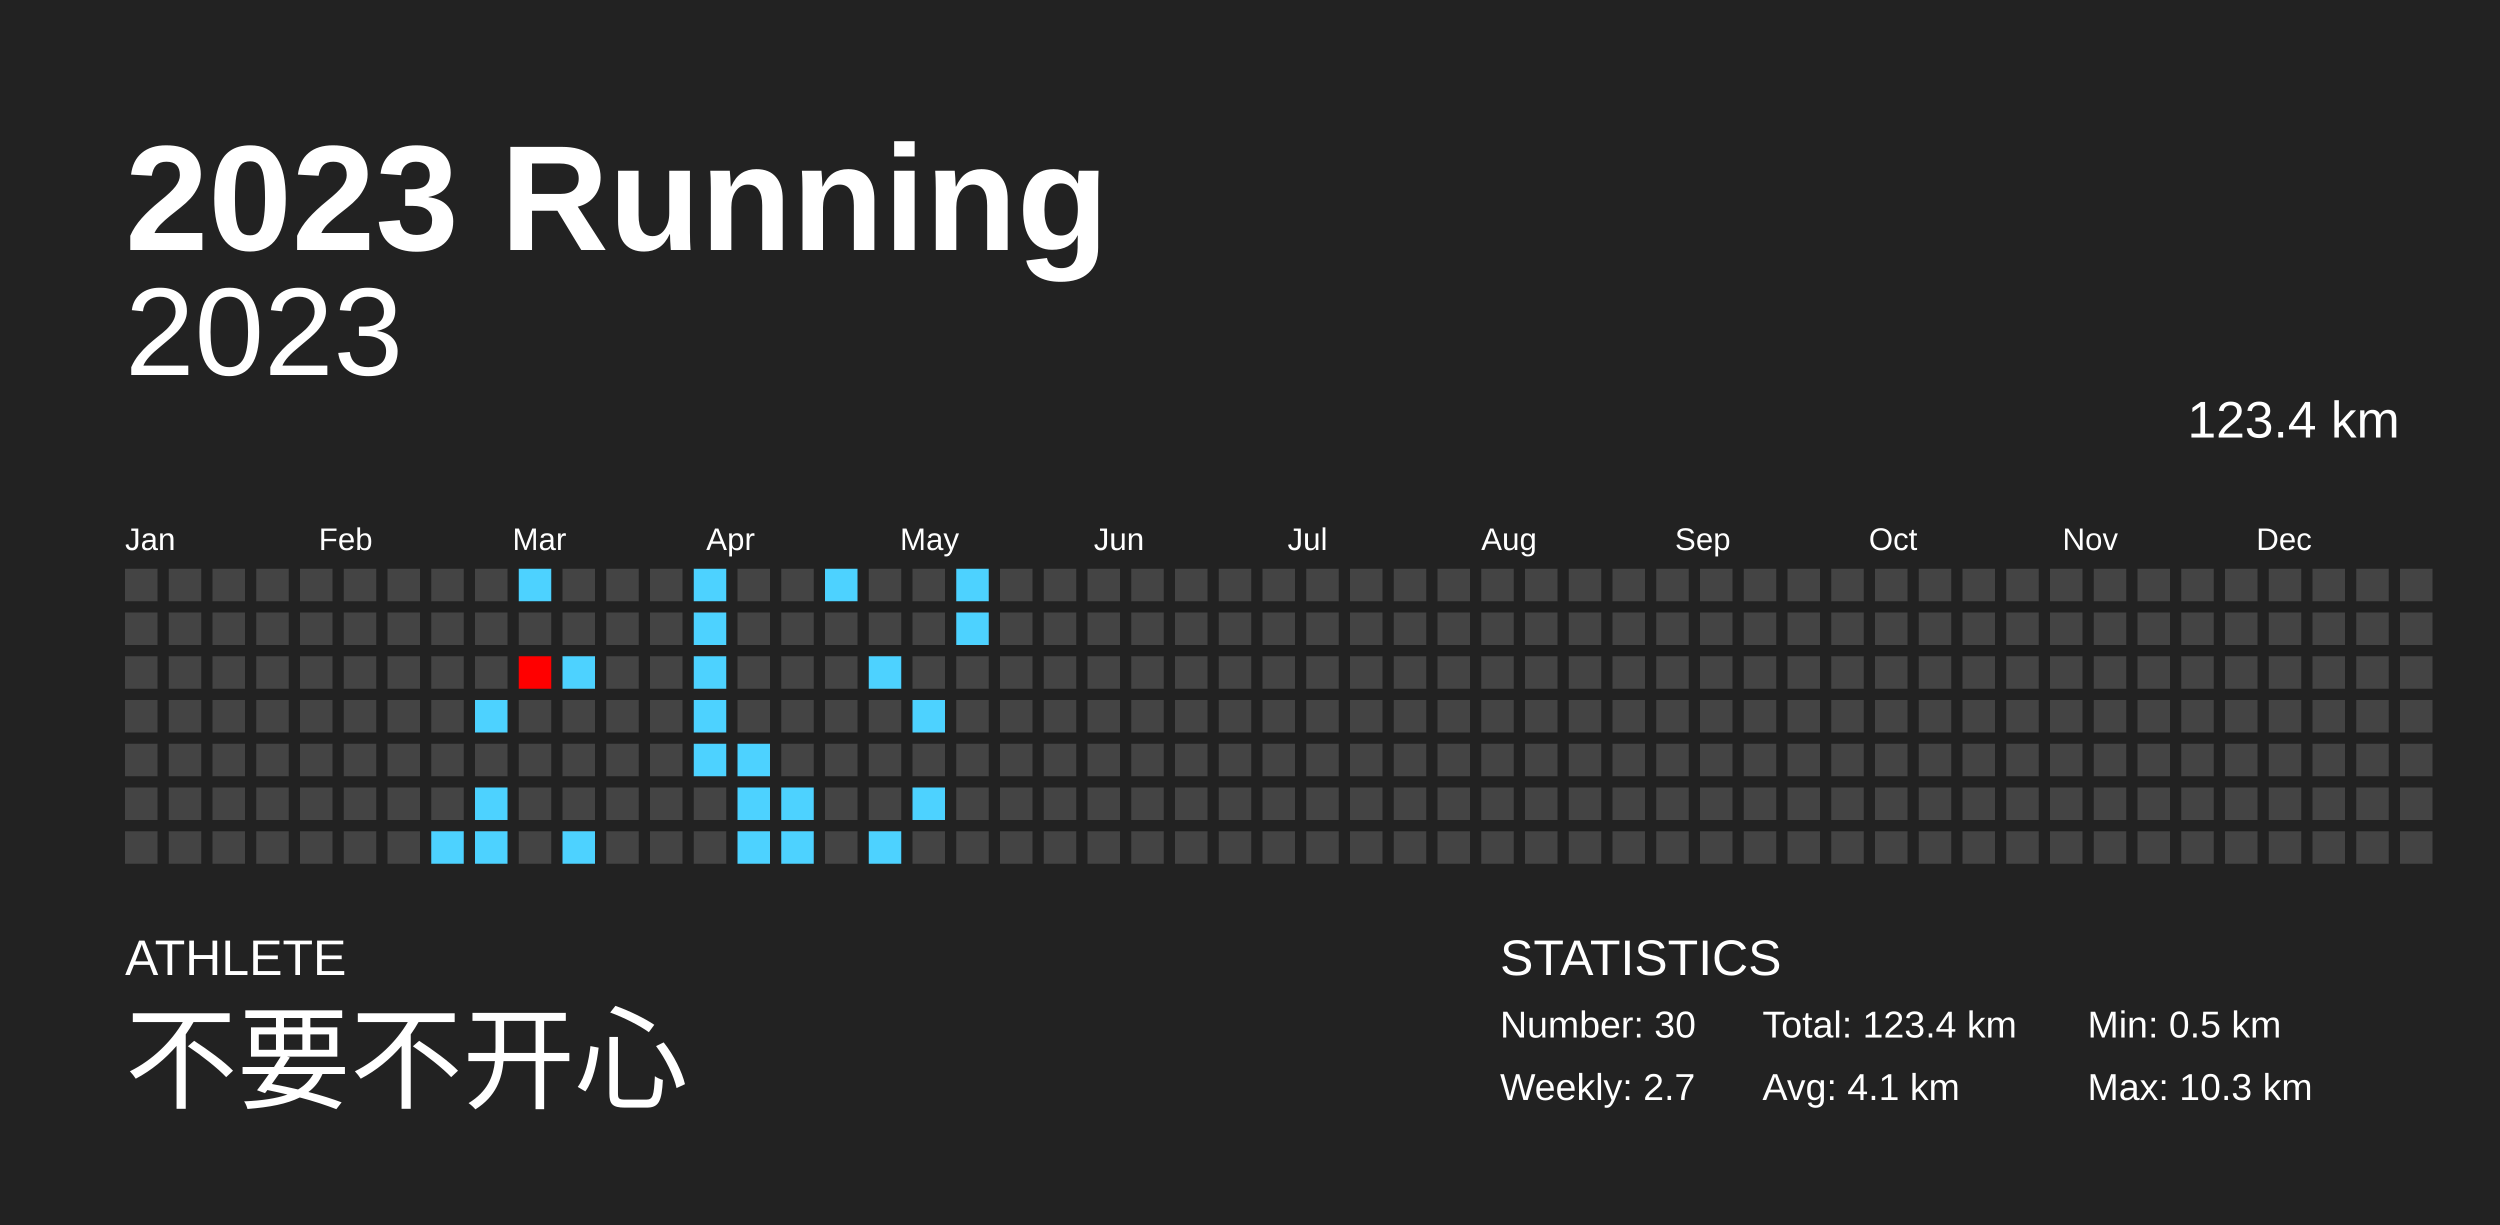
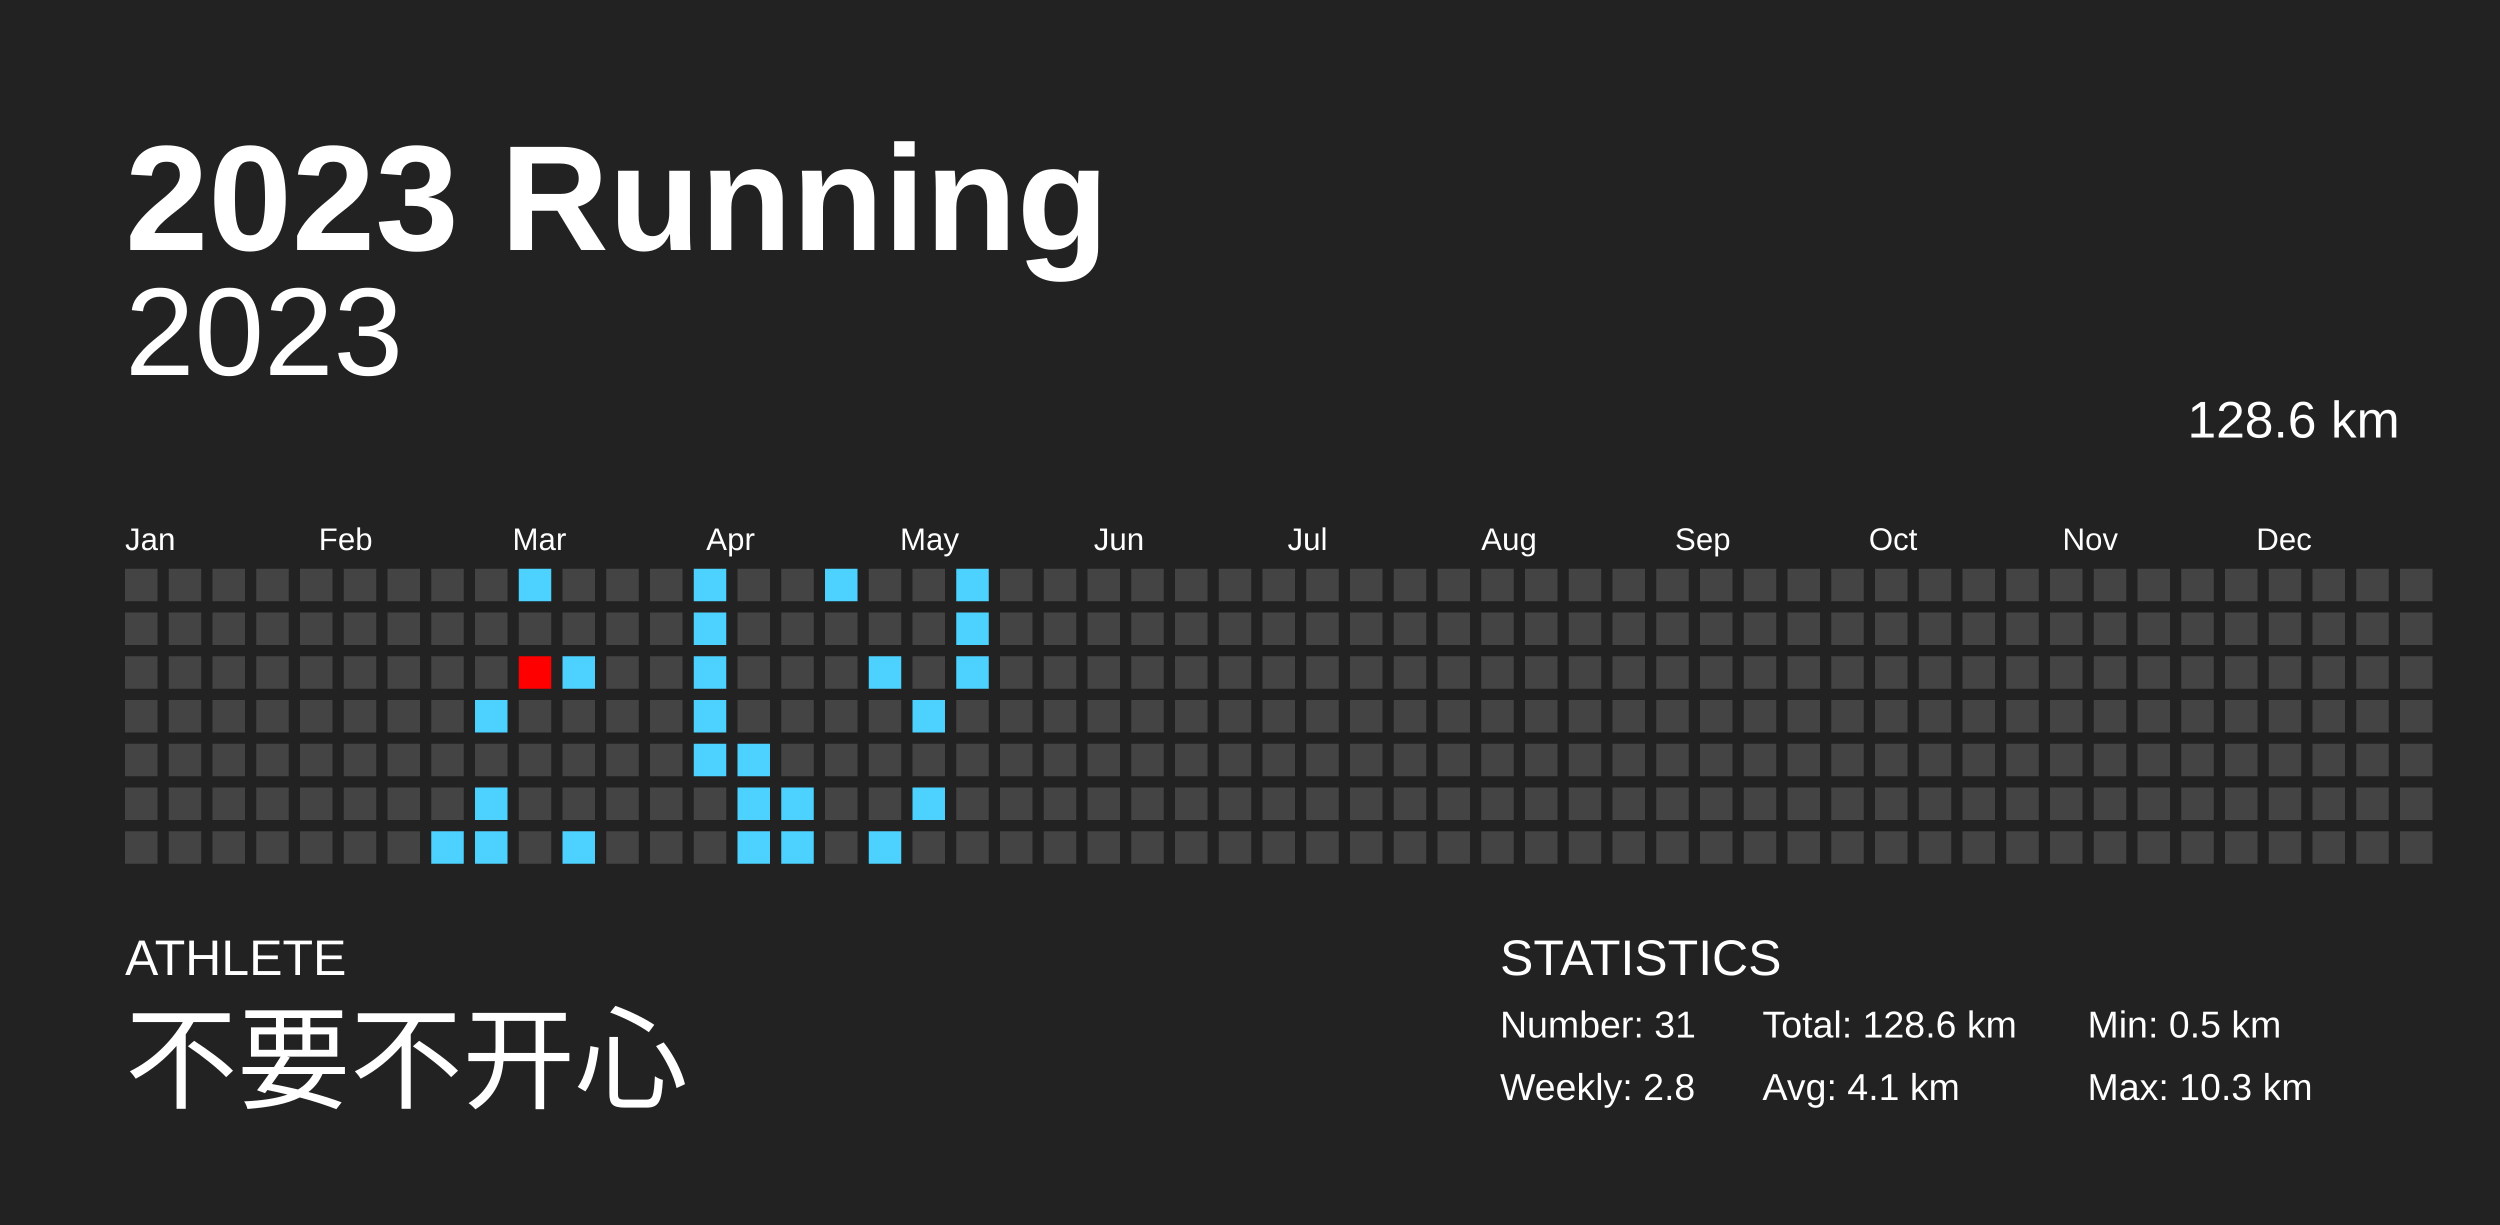
<svg xmlns="http://www.w3.org/2000/svg" baseProfile="full" height="98mm" version="1.1" viewBox="0,0,200,98" width="200mm">
  <defs />
  <rect fill="#222222" height="98" width="200" x="0" y="0" />
  <text fill="#FFFFFF" style="font-size:12px; font-family:Arial; font-weight:bold;" x="10" y="20">2023 Running</text>
  <text fill="#FFFFFF" style="font-size:4px; font-family:Arial" x="10" y="78">ATHLETE</text>
  <text fill="#FFFFFF" style="font-size:9px; font-family:Arial" x="10" y="88">不要不开心</text>
  <text fill="#FFFFFF" style="font-size:4px; font-family:Arial" x="120" y="78">STATISTICS</text>
-   <text fill="#FFFFFF" style="font-size:3px; font-family:Arial" x="120" y="83">Number: 30</text>
-   <text fill="#FFFFFF" style="font-size:3px; font-family:Arial" x="120" y="88">Weekly: 2.7</text>
-   <text fill="#FFFFFF" style="font-size:3px; font-family:Arial" x="141" y="83">Total: 123.4 km</text>
+   <text fill="#FFFFFF" style="font-size:3px; font-family:Arial" x="120" y="83">Number: 31</text>
+   <text fill="#FFFFFF" style="font-size:3px; font-family:Arial" x="120" y="88">Weekly: 2.8</text>
+   <text fill="#FFFFFF" style="font-size:3px; font-family:Arial" x="141" y="83">Total: 128.6 km</text>
  <text fill="#FFFFFF" style="font-size:3px; font-family:Arial" x="141" y="88">Avg: 4.1 km</text>
  <text fill="#FFFFFF" style="font-size:3px; font-family:Arial" x="167" y="83">Min: 0.5 km</text>
  <text fill="#FFFFFF" style="font-size:3px; font-family:Arial" x="167" y="88">Max: 10.3 km</text>
  <text alignment-baseline="hanging" fill="#FFFFFF" style="font-size:10.0px; font-family:Arial;" x="10" y="30">2023</text>
-   <text alignment-baseline="hanging" fill="#FFFFFF" style="font-size:4.125px; font-family:Arial;" x="175" y="35">123.4 km</text>
+   <text alignment-baseline="hanging" fill="#FFFFFF" style="font-size:4.125px; font-family:Arial;" x="175" y="35">128.6 km</text>
  <text fill="#FFFFFF" style="font-size:2.5px; font-family:Arial" x="10.0" y="44">Jan</text>
  <text fill="#FFFFFF" style="font-size:2.5px; font-family:Arial" x="25.5" y="44">Feb</text>
  <text fill="#FFFFFF" style="font-size:2.5px; font-family:Arial" x="41.0" y="44">Mar</text>
  <text fill="#FFFFFF" style="font-size:2.5px; font-family:Arial" x="56.5" y="44">Apr</text>
  <text fill="#FFFFFF" style="font-size:2.5px; font-family:Arial" x="72.0" y="44">May</text>
  <text fill="#FFFFFF" style="font-size:2.5px; font-family:Arial" x="87.5" y="44">Jun</text>
  <text fill="#FFFFFF" style="font-size:2.5px; font-family:Arial" x="103.0" y="44">Jul</text>
  <text fill="#FFFFFF" style="font-size:2.5px; font-family:Arial" x="118.5" y="44">Aug</text>
  <text fill="#FFFFFF" style="font-size:2.5px; font-family:Arial" x="134.0" y="44">Sep</text>
  <text fill="#FFFFFF" style="font-size:2.5px; font-family:Arial" x="149.5" y="44">Oct</text>
  <text fill="#FFFFFF" style="font-size:2.5px; font-family:Arial" x="165.0" y="44">Nov</text>
  <text fill="#FFFFFF" style="font-size:2.5px; font-family:Arial" x="180.5" y="44">Dec</text>
  <rect fill="#444444" height="2.6" width="2.6" x="10.0" y="45.5" />
  <rect fill="#444444" height="2.6" width="2.6" x="10.0" y="49.0" />
  <rect fill="#444444" height="2.6" width="2.6" x="10.0" y="52.5" />
  <rect fill="#444444" height="2.6" width="2.6" x="10.0" y="56.0" />
  <rect fill="#444444" height="2.6" width="2.6" x="10.0" y="59.5" />
  <rect fill="#444444" height="2.6" width="2.6" x="10.0" y="63.0" />
  <rect fill="#444444" height="2.6" width="2.6" x="10.0" y="66.5" />
  <rect fill="#444444" height="2.6" width="2.6" x="13.5" y="45.5" />
  <rect fill="#444444" height="2.6" width="2.6" x="13.5" y="49.0" />
  <rect fill="#444444" height="2.6" width="2.6" x="13.5" y="52.5" />
  <rect fill="#444444" height="2.6" width="2.6" x="13.5" y="56.0" />
  <rect fill="#444444" height="2.6" width="2.6" x="13.5" y="59.5" />
  <rect fill="#444444" height="2.6" width="2.6" x="13.5" y="63.0" />
  <rect fill="#444444" height="2.6" width="2.6" x="13.5" y="66.5" />
  <rect fill="#444444" height="2.6" width="2.6" x="17.0" y="45.5" />
  <rect fill="#444444" height="2.6" width="2.6" x="17.0" y="49.0" />
  <rect fill="#444444" height="2.6" width="2.6" x="17.0" y="52.5" />
  <rect fill="#444444" height="2.6" width="2.6" x="17.0" y="56.0" />
  <rect fill="#444444" height="2.6" width="2.6" x="17.0" y="59.5" />
  <rect fill="#444444" height="2.6" width="2.6" x="17.0" y="63.0" />
  <rect fill="#444444" height="2.6" width="2.6" x="17.0" y="66.5" />
  <rect fill="#444444" height="2.6" width="2.6" x="20.5" y="45.5" />
  <rect fill="#444444" height="2.6" width="2.6" x="20.5" y="49.0" />
  <rect fill="#444444" height="2.6" width="2.6" x="20.5" y="52.5" />
  <rect fill="#444444" height="2.6" width="2.6" x="20.5" y="56.0" />
  <rect fill="#444444" height="2.6" width="2.6" x="20.5" y="59.5" />
  <rect fill="#444444" height="2.6" width="2.6" x="20.5" y="63.0" />
  <rect fill="#444444" height="2.6" width="2.6" x="20.5" y="66.5" />
  <rect fill="#444444" height="2.6" width="2.6" x="24.0" y="45.5" />
  <rect fill="#444444" height="2.6" width="2.6" x="24.0" y="49.0" />
  <rect fill="#444444" height="2.6" width="2.6" x="24.0" y="52.5" />
  <rect fill="#444444" height="2.6" width="2.6" x="24.0" y="56.0" />
  <rect fill="#444444" height="2.6" width="2.6" x="24.0" y="59.5" />
  <rect fill="#444444" height="2.6" width="2.6" x="24.0" y="63.0" />
  <rect fill="#444444" height="2.6" width="2.6" x="24.0" y="66.5" />
  <rect fill="#444444" height="2.6" width="2.6" x="27.5" y="45.5" />
  <rect fill="#444444" height="2.6" width="2.6" x="27.5" y="49.0" />
  <rect fill="#444444" height="2.6" width="2.6" x="27.5" y="52.5" />
  <rect fill="#444444" height="2.6" width="2.6" x="27.5" y="56.0" />
  <rect fill="#444444" height="2.6" width="2.6" x="27.5" y="59.5" />
  <rect fill="#444444" height="2.6" width="2.6" x="27.5" y="63.0" />
  <rect fill="#444444" height="2.6" width="2.6" x="27.5" y="66.5" />
  <rect fill="#444444" height="2.6" width="2.6" x="31.0" y="45.5" />
  <rect fill="#444444" height="2.6" width="2.6" x="31.0" y="49.0" />
  <rect fill="#444444" height="2.6" width="2.6" x="31.0" y="52.5" />
  <rect fill="#444444" height="2.6" width="2.6" x="31.0" y="56.0" />
  <rect fill="#444444" height="2.6" width="2.6" x="31.0" y="59.5" />
  <rect fill="#444444" height="2.6" width="2.6" x="31.0" y="63.0" />
  <rect fill="#444444" height="2.6" width="2.6" x="31.0" y="66.5" />
  <rect fill="#444444" height="2.6" width="2.6" x="34.5" y="45.5" />
  <rect fill="#444444" height="2.6" width="2.6" x="34.5" y="49.0" />
  <rect fill="#444444" height="2.6" width="2.6" x="34.5" y="52.5" />
  <rect fill="#444444" height="2.6" width="2.6" x="34.5" y="56.0" />
  <rect fill="#444444" height="2.6" width="2.6" x="34.5" y="59.5" />
  <rect fill="#444444" height="2.6" width="2.6" x="34.5" y="63.0" />
  <rect fill="#4dd2ff" height="2.6" width="2.6" x="34.5" y="66.5" />
  <rect fill="#444444" height="2.6" width="2.6" x="38.0" y="45.5" />
  <rect fill="#444444" height="2.6" width="2.6" x="38.0" y="49.0" />
  <rect fill="#444444" height="2.6" width="2.6" x="38.0" y="52.5" />
  <rect fill="#4dd2ff" height="2.6" width="2.6" x="38.0" y="56.0" />
  <rect fill="#444444" height="2.6" width="2.6" x="38.0" y="59.5" />
  <rect fill="#4dd2ff" height="2.6" width="2.6" x="38.0" y="63.0" />
  <rect fill="#4dd2ff" height="2.6" width="2.6" x="38.0" y="66.5" />
  <rect fill="#4dd2ff" height="2.6" width="2.6" x="41.5" y="45.5" />
  <rect fill="#444444" height="2.6" width="2.6" x="41.5" y="49.0" />
  <rect fill="#ff0000" height="2.6" width="2.6" x="41.5" y="52.5" />
  <rect fill="#444444" height="2.6" width="2.6" x="41.5" y="56.0" />
  <rect fill="#444444" height="2.6" width="2.6" x="41.5" y="59.5" />
  <rect fill="#444444" height="2.6" width="2.6" x="41.5" y="63.0" />
  <rect fill="#444444" height="2.6" width="2.6" x="41.5" y="66.5" />
  <rect fill="#444444" height="2.6" width="2.6" x="45.0" y="45.5" />
  <rect fill="#444444" height="2.6" width="2.6" x="45.0" y="49.0" />
  <rect fill="#4dd2ff" height="2.6" width="2.6" x="45.0" y="52.5" />
  <rect fill="#444444" height="2.6" width="2.6" x="45.0" y="56.0" />
  <rect fill="#444444" height="2.6" width="2.6" x="45.0" y="59.5" />
  <rect fill="#444444" height="2.6" width="2.6" x="45.0" y="63.0" />
  <rect fill="#4dd2ff" height="2.6" width="2.6" x="45.0" y="66.5" />
  <rect fill="#444444" height="2.6" width="2.6" x="48.5" y="45.5" />
  <rect fill="#444444" height="2.6" width="2.6" x="48.5" y="49.0" />
  <rect fill="#444444" height="2.6" width="2.6" x="48.5" y="52.5" />
  <rect fill="#444444" height="2.6" width="2.6" x="48.5" y="56.0" />
  <rect fill="#444444" height="2.6" width="2.6" x="48.5" y="59.5" />
  <rect fill="#444444" height="2.6" width="2.6" x="48.5" y="63.0" />
  <rect fill="#444444" height="2.6" width="2.6" x="48.5" y="66.5" />
  <rect fill="#444444" height="2.6" width="2.6" x="52.0" y="45.5" />
  <rect fill="#444444" height="2.6" width="2.6" x="52.0" y="49.0" />
  <rect fill="#444444" height="2.6" width="2.6" x="52.0" y="52.5" />
  <rect fill="#444444" height="2.6" width="2.6" x="52.0" y="56.0" />
  <rect fill="#444444" height="2.6" width="2.6" x="52.0" y="59.5" />
  <rect fill="#444444" height="2.6" width="2.6" x="52.0" y="63.0" />
  <rect fill="#444444" height="2.6" width="2.6" x="52.0" y="66.5" />
  <rect fill="#4dd2ff" height="2.6" width="2.6" x="55.5" y="45.5" />
  <rect fill="#4dd2ff" height="2.6" width="2.6" x="55.5" y="49.0" />
  <rect fill="#4dd2ff" height="2.6" width="2.6" x="55.5" y="52.5" />
  <rect fill="#4dd2ff" height="2.6" width="2.6" x="55.5" y="56.0" />
  <rect fill="#4dd2ff" height="2.6" width="2.6" x="55.5" y="59.5" />
  <rect fill="#444444" height="2.6" width="2.6" x="55.5" y="63.0" />
  <rect fill="#444444" height="2.6" width="2.6" x="55.5" y="66.5" />
  <rect fill="#444444" height="2.6" width="2.6" x="59.0" y="45.5" />
  <rect fill="#444444" height="2.6" width="2.6" x="59.0" y="49.0" />
  <rect fill="#444444" height="2.6" width="2.6" x="59.0" y="52.5" />
  <rect fill="#444444" height="2.6" width="2.6" x="59.0" y="56.0" />
  <rect fill="#4dd2ff" height="2.6" width="2.6" x="59.0" y="59.5" />
  <rect fill="#4dd2ff" height="2.6" width="2.6" x="59.0" y="63.0" />
  <rect fill="#4dd2ff" height="2.6" width="2.6" x="59.0" y="66.5" />
  <rect fill="#444444" height="2.6" width="2.6" x="62.5" y="45.5" />
  <rect fill="#444444" height="2.6" width="2.6" x="62.5" y="49.0" />
  <rect fill="#444444" height="2.6" width="2.6" x="62.5" y="52.5" />
  <rect fill="#444444" height="2.6" width="2.6" x="62.5" y="56.0" />
  <rect fill="#444444" height="2.6" width="2.6" x="62.5" y="59.5" />
  <rect fill="#4dd2ff" height="2.6" width="2.6" x="62.5" y="63.0" />
  <rect fill="#4dd2ff" height="2.6" width="2.6" x="62.5" y="66.5" />
  <rect fill="#4dd2ff" height="2.6" width="2.6" x="66.0" y="45.5" />
  <rect fill="#444444" height="2.6" width="2.6" x="66.0" y="49.0" />
  <rect fill="#444444" height="2.6" width="2.6" x="66.0" y="52.5" />
  <rect fill="#444444" height="2.6" width="2.6" x="66.0" y="56.0" />
  <rect fill="#444444" height="2.6" width="2.6" x="66.0" y="59.5" />
  <rect fill="#444444" height="2.6" width="2.6" x="66.0" y="63.0" />
  <rect fill="#444444" height="2.6" width="2.6" x="66.0" y="66.5" />
  <rect fill="#444444" height="2.6" width="2.6" x="69.5" y="45.5" />
  <rect fill="#444444" height="2.6" width="2.6" x="69.5" y="49.0" />
  <rect fill="#4dd2ff" height="2.6" width="2.6" x="69.5" y="52.5" />
  <rect fill="#444444" height="2.6" width="2.6" x="69.5" y="56.0" />
  <rect fill="#444444" height="2.6" width="2.6" x="69.5" y="59.5" />
  <rect fill="#444444" height="2.6" width="2.6" x="69.5" y="63.0" />
  <rect fill="#4dd2ff" height="2.6" width="2.6" x="69.5" y="66.5" />
  <rect fill="#444444" height="2.6" width="2.6" x="73.0" y="45.5" />
  <rect fill="#444444" height="2.6" width="2.6" x="73.0" y="49.0" />
  <rect fill="#444444" height="2.6" width="2.6" x="73.0" y="52.5" />
  <rect fill="#4dd2ff" height="2.6" width="2.6" x="73.0" y="56.0" />
  <rect fill="#444444" height="2.6" width="2.6" x="73.0" y="59.5" />
  <rect fill="#4dd2ff" height="2.6" width="2.6" x="73.0" y="63.0" />
  <rect fill="#444444" height="2.6" width="2.6" x="73.0" y="66.5" />
  <rect fill="#4dd2ff" height="2.6" width="2.6" x="76.5" y="45.5" />
  <rect fill="#4dd2ff" height="2.6" width="2.6" x="76.5" y="49.0" />
-   <rect fill="#444444" height="2.6" width="2.6" x="76.5" y="52.5" />
+   <rect fill="#4dd2ff" height="2.6" width="2.6" x="76.5" y="52.5" />
  <rect fill="#444444" height="2.6" width="2.6" x="76.5" y="56.0" />
  <rect fill="#444444" height="2.6" width="2.6" x="76.5" y="59.5" />
  <rect fill="#444444" height="2.6" width="2.6" x="76.5" y="63.0" />
  <rect fill="#444444" height="2.6" width="2.6" x="76.5" y="66.5" />
  <rect fill="#444444" height="2.6" width="2.6" x="80.0" y="45.5" />
  <rect fill="#444444" height="2.6" width="2.6" x="80.0" y="49.0" />
  <rect fill="#444444" height="2.6" width="2.6" x="80.0" y="52.5" />
  <rect fill="#444444" height="2.6" width="2.6" x="80.0" y="56.0" />
  <rect fill="#444444" height="2.6" width="2.6" x="80.0" y="59.5" />
  <rect fill="#444444" height="2.6" width="2.6" x="80.0" y="63.0" />
  <rect fill="#444444" height="2.6" width="2.6" x="80.0" y="66.5" />
  <rect fill="#444444" height="2.6" width="2.6" x="83.5" y="45.5" />
  <rect fill="#444444" height="2.6" width="2.6" x="83.5" y="49.0" />
  <rect fill="#444444" height="2.6" width="2.6" x="83.5" y="52.5" />
  <rect fill="#444444" height="2.6" width="2.6" x="83.5" y="56.0" />
  <rect fill="#444444" height="2.6" width="2.6" x="83.5" y="59.5" />
  <rect fill="#444444" height="2.6" width="2.6" x="83.5" y="63.0" />
  <rect fill="#444444" height="2.6" width="2.6" x="83.5" y="66.5" />
  <rect fill="#444444" height="2.6" width="2.6" x="87.0" y="45.5" />
  <rect fill="#444444" height="2.6" width="2.6" x="87.0" y="49.0" />
  <rect fill="#444444" height="2.6" width="2.6" x="87.0" y="52.5" />
  <rect fill="#444444" height="2.6" width="2.6" x="87.0" y="56.0" />
  <rect fill="#444444" height="2.6" width="2.6" x="87.0" y="59.5" />
  <rect fill="#444444" height="2.6" width="2.6" x="87.0" y="63.0" />
  <rect fill="#444444" height="2.6" width="2.6" x="87.0" y="66.5" />
  <rect fill="#444444" height="2.6" width="2.6" x="90.5" y="45.5" />
  <rect fill="#444444" height="2.6" width="2.6" x="90.5" y="49.0" />
  <rect fill="#444444" height="2.6" width="2.6" x="90.5" y="52.5" />
  <rect fill="#444444" height="2.6" width="2.6" x="90.5" y="56.0" />
  <rect fill="#444444" height="2.6" width="2.6" x="90.5" y="59.5" />
  <rect fill="#444444" height="2.6" width="2.6" x="90.5" y="63.0" />
  <rect fill="#444444" height="2.6" width="2.6" x="90.5" y="66.5" />
  <rect fill="#444444" height="2.6" width="2.6" x="94.0" y="45.5" />
  <rect fill="#444444" height="2.6" width="2.6" x="94.0" y="49.0" />
  <rect fill="#444444" height="2.6" width="2.6" x="94.0" y="52.5" />
  <rect fill="#444444" height="2.6" width="2.6" x="94.0" y="56.0" />
  <rect fill="#444444" height="2.6" width="2.6" x="94.0" y="59.5" />
  <rect fill="#444444" height="2.6" width="2.6" x="94.0" y="63.0" />
  <rect fill="#444444" height="2.6" width="2.6" x="94.0" y="66.5" />
  <rect fill="#444444" height="2.6" width="2.6" x="97.5" y="45.5" />
  <rect fill="#444444" height="2.6" width="2.6" x="97.5" y="49.0" />
  <rect fill="#444444" height="2.6" width="2.6" x="97.5" y="52.5" />
  <rect fill="#444444" height="2.6" width="2.6" x="97.5" y="56.0" />
  <rect fill="#444444" height="2.6" width="2.6" x="97.5" y="59.5" />
  <rect fill="#444444" height="2.6" width="2.6" x="97.5" y="63.0" />
  <rect fill="#444444" height="2.6" width="2.6" x="97.5" y="66.5" />
  <rect fill="#444444" height="2.6" width="2.6" x="101.0" y="45.5" />
  <rect fill="#444444" height="2.6" width="2.6" x="101.0" y="49.0" />
  <rect fill="#444444" height="2.6" width="2.6" x="101.0" y="52.5" />
  <rect fill="#444444" height="2.6" width="2.6" x="101.0" y="56.0" />
  <rect fill="#444444" height="2.6" width="2.6" x="101.0" y="59.5" />
  <rect fill="#444444" height="2.6" width="2.6" x="101.0" y="63.0" />
  <rect fill="#444444" height="2.6" width="2.6" x="101.0" y="66.5" />
  <rect fill="#444444" height="2.6" width="2.6" x="104.5" y="45.5" />
  <rect fill="#444444" height="2.6" width="2.6" x="104.5" y="49.0" />
  <rect fill="#444444" height="2.6" width="2.6" x="104.5" y="52.5" />
  <rect fill="#444444" height="2.6" width="2.6" x="104.5" y="56.0" />
  <rect fill="#444444" height="2.6" width="2.6" x="104.5" y="59.5" />
  <rect fill="#444444" height="2.6" width="2.6" x="104.5" y="63.0" />
  <rect fill="#444444" height="2.6" width="2.6" x="104.5" y="66.5" />
  <rect fill="#444444" height="2.6" width="2.6" x="108.0" y="45.5" />
  <rect fill="#444444" height="2.6" width="2.6" x="108.0" y="49.0" />
  <rect fill="#444444" height="2.6" width="2.6" x="108.0" y="52.5" />
  <rect fill="#444444" height="2.6" width="2.6" x="108.0" y="56.0" />
  <rect fill="#444444" height="2.6" width="2.6" x="108.0" y="59.5" />
  <rect fill="#444444" height="2.6" width="2.6" x="108.0" y="63.0" />
  <rect fill="#444444" height="2.6" width="2.6" x="108.0" y="66.5" />
  <rect fill="#444444" height="2.6" width="2.6" x="111.5" y="45.5" />
  <rect fill="#444444" height="2.6" width="2.6" x="111.5" y="49.0" />
  <rect fill="#444444" height="2.6" width="2.6" x="111.5" y="52.5" />
  <rect fill="#444444" height="2.6" width="2.6" x="111.5" y="56.0" />
  <rect fill="#444444" height="2.6" width="2.6" x="111.5" y="59.5" />
  <rect fill="#444444" height="2.6" width="2.6" x="111.5" y="63.0" />
  <rect fill="#444444" height="2.6" width="2.6" x="111.5" y="66.5" />
  <rect fill="#444444" height="2.6" width="2.6" x="115.0" y="45.5" />
  <rect fill="#444444" height="2.6" width="2.6" x="115.0" y="49.0" />
  <rect fill="#444444" height="2.6" width="2.6" x="115.0" y="52.5" />
  <rect fill="#444444" height="2.6" width="2.6" x="115.0" y="56.0" />
  <rect fill="#444444" height="2.6" width="2.6" x="115.0" y="59.5" />
  <rect fill="#444444" height="2.6" width="2.6" x="115.0" y="63.0" />
  <rect fill="#444444" height="2.6" width="2.6" x="115.0" y="66.5" />
  <rect fill="#444444" height="2.6" width="2.6" x="118.5" y="45.5" />
  <rect fill="#444444" height="2.6" width="2.6" x="118.5" y="49.0" />
  <rect fill="#444444" height="2.6" width="2.6" x="118.5" y="52.5" />
  <rect fill="#444444" height="2.6" width="2.6" x="118.5" y="56.0" />
  <rect fill="#444444" height="2.6" width="2.6" x="118.5" y="59.5" />
  <rect fill="#444444" height="2.6" width="2.6" x="118.5" y="63.0" />
  <rect fill="#444444" height="2.6" width="2.6" x="118.5" y="66.5" />
  <rect fill="#444444" height="2.6" width="2.6" x="122.0" y="45.5" />
  <rect fill="#444444" height="2.6" width="2.6" x="122.0" y="49.0" />
  <rect fill="#444444" height="2.6" width="2.6" x="122.0" y="52.5" />
  <rect fill="#444444" height="2.6" width="2.6" x="122.0" y="56.0" />
  <rect fill="#444444" height="2.6" width="2.6" x="122.0" y="59.5" />
  <rect fill="#444444" height="2.6" width="2.6" x="122.0" y="63.0" />
  <rect fill="#444444" height="2.6" width="2.6" x="122.0" y="66.5" />
  <rect fill="#444444" height="2.6" width="2.6" x="125.5" y="45.5" />
  <rect fill="#444444" height="2.6" width="2.6" x="125.5" y="49.0" />
  <rect fill="#444444" height="2.6" width="2.6" x="125.5" y="52.5" />
  <rect fill="#444444" height="2.6" width="2.6" x="125.5" y="56.0" />
  <rect fill="#444444" height="2.6" width="2.6" x="125.5" y="59.5" />
  <rect fill="#444444" height="2.6" width="2.6" x="125.5" y="63.0" />
  <rect fill="#444444" height="2.6" width="2.6" x="125.5" y="66.5" />
  <rect fill="#444444" height="2.6" width="2.6" x="129.0" y="45.5" />
  <rect fill="#444444" height="2.6" width="2.6" x="129.0" y="49.0" />
  <rect fill="#444444" height="2.6" width="2.6" x="129.0" y="52.5" />
  <rect fill="#444444" height="2.6" width="2.6" x="129.0" y="56.0" />
  <rect fill="#444444" height="2.6" width="2.6" x="129.0" y="59.5" />
  <rect fill="#444444" height="2.6" width="2.6" x="129.0" y="63.0" />
  <rect fill="#444444" height="2.6" width="2.6" x="129.0" y="66.5" />
  <rect fill="#444444" height="2.6" width="2.6" x="132.5" y="45.5" />
  <rect fill="#444444" height="2.6" width="2.6" x="132.5" y="49.0" />
  <rect fill="#444444" height="2.6" width="2.6" x="132.5" y="52.5" />
  <rect fill="#444444" height="2.6" width="2.6" x="132.5" y="56.0" />
  <rect fill="#444444" height="2.6" width="2.6" x="132.5" y="59.5" />
  <rect fill="#444444" height="2.6" width="2.6" x="132.5" y="63.0" />
  <rect fill="#444444" height="2.6" width="2.6" x="132.5" y="66.5" />
  <rect fill="#444444" height="2.6" width="2.6" x="136.0" y="45.5" />
  <rect fill="#444444" height="2.6" width="2.6" x="136.0" y="49.0" />
  <rect fill="#444444" height="2.6" width="2.6" x="136.0" y="52.5" />
  <rect fill="#444444" height="2.6" width="2.6" x="136.0" y="56.0" />
  <rect fill="#444444" height="2.6" width="2.6" x="136.0" y="59.5" />
  <rect fill="#444444" height="2.6" width="2.6" x="136.0" y="63.0" />
  <rect fill="#444444" height="2.6" width="2.6" x="136.0" y="66.5" />
  <rect fill="#444444" height="2.6" width="2.6" x="139.5" y="45.5" />
  <rect fill="#444444" height="2.6" width="2.6" x="139.5" y="49.0" />
  <rect fill="#444444" height="2.6" width="2.6" x="139.5" y="52.5" />
  <rect fill="#444444" height="2.6" width="2.6" x="139.5" y="56.0" />
  <rect fill="#444444" height="2.6" width="2.6" x="139.5" y="59.5" />
  <rect fill="#444444" height="2.6" width="2.6" x="139.5" y="63.0" />
  <rect fill="#444444" height="2.6" width="2.6" x="139.5" y="66.5" />
  <rect fill="#444444" height="2.6" width="2.6" x="143.0" y="45.5" />
  <rect fill="#444444" height="2.6" width="2.6" x="143.0" y="49.0" />
  <rect fill="#444444" height="2.6" width="2.6" x="143.0" y="52.5" />
  <rect fill="#444444" height="2.6" width="2.6" x="143.0" y="56.0" />
  <rect fill="#444444" height="2.6" width="2.6" x="143.0" y="59.5" />
  <rect fill="#444444" height="2.6" width="2.6" x="143.0" y="63.0" />
  <rect fill="#444444" height="2.6" width="2.6" x="143.0" y="66.5" />
  <rect fill="#444444" height="2.6" width="2.6" x="146.5" y="45.5" />
  <rect fill="#444444" height="2.6" width="2.6" x="146.5" y="49.0" />
  <rect fill="#444444" height="2.6" width="2.6" x="146.5" y="52.5" />
  <rect fill="#444444" height="2.6" width="2.6" x="146.5" y="56.0" />
  <rect fill="#444444" height="2.6" width="2.6" x="146.5" y="59.5" />
  <rect fill="#444444" height="2.6" width="2.6" x="146.5" y="63.0" />
  <rect fill="#444444" height="2.6" width="2.6" x="146.5" y="66.5" />
  <rect fill="#444444" height="2.6" width="2.6" x="150.0" y="45.5" />
  <rect fill="#444444" height="2.6" width="2.6" x="150.0" y="49.0" />
  <rect fill="#444444" height="2.6" width="2.6" x="150.0" y="52.5" />
  <rect fill="#444444" height="2.6" width="2.6" x="150.0" y="56.0" />
  <rect fill="#444444" height="2.6" width="2.6" x="150.0" y="59.5" />
  <rect fill="#444444" height="2.6" width="2.6" x="150.0" y="63.0" />
  <rect fill="#444444" height="2.6" width="2.6" x="150.0" y="66.5" />
  <rect fill="#444444" height="2.6" width="2.6" x="153.5" y="45.5" />
  <rect fill="#444444" height="2.6" width="2.6" x="153.5" y="49.0" />
  <rect fill="#444444" height="2.6" width="2.6" x="153.5" y="52.5" />
  <rect fill="#444444" height="2.6" width="2.6" x="153.5" y="56.0" />
  <rect fill="#444444" height="2.6" width="2.6" x="153.5" y="59.5" />
  <rect fill="#444444" height="2.6" width="2.6" x="153.5" y="63.0" />
  <rect fill="#444444" height="2.6" width="2.6" x="153.5" y="66.5" />
  <rect fill="#444444" height="2.6" width="2.6" x="157.0" y="45.5" />
  <rect fill="#444444" height="2.6" width="2.6" x="157.0" y="49.0" />
  <rect fill="#444444" height="2.6" width="2.6" x="157.0" y="52.5" />
  <rect fill="#444444" height="2.6" width="2.6" x="157.0" y="56.0" />
  <rect fill="#444444" height="2.6" width="2.6" x="157.0" y="59.5" />
  <rect fill="#444444" height="2.6" width="2.6" x="157.0" y="63.0" />
  <rect fill="#444444" height="2.6" width="2.6" x="157.0" y="66.5" />
  <rect fill="#444444" height="2.6" width="2.6" x="160.5" y="45.5" />
  <rect fill="#444444" height="2.6" width="2.6" x="160.5" y="49.0" />
  <rect fill="#444444" height="2.6" width="2.6" x="160.5" y="52.5" />
  <rect fill="#444444" height="2.6" width="2.6" x="160.5" y="56.0" />
  <rect fill="#444444" height="2.6" width="2.6" x="160.5" y="59.5" />
  <rect fill="#444444" height="2.6" width="2.6" x="160.5" y="63.0" />
  <rect fill="#444444" height="2.6" width="2.6" x="160.5" y="66.5" />
  <rect fill="#444444" height="2.6" width="2.6" x="164.0" y="45.5" />
  <rect fill="#444444" height="2.6" width="2.6" x="164.0" y="49.0" />
  <rect fill="#444444" height="2.6" width="2.6" x="164.0" y="52.5" />
  <rect fill="#444444" height="2.6" width="2.6" x="164.0" y="56.0" />
  <rect fill="#444444" height="2.6" width="2.6" x="164.0" y="59.5" />
  <rect fill="#444444" height="2.6" width="2.6" x="164.0" y="63.0" />
  <rect fill="#444444" height="2.6" width="2.6" x="164.0" y="66.5" />
  <rect fill="#444444" height="2.6" width="2.6" x="167.5" y="45.5" />
  <rect fill="#444444" height="2.6" width="2.6" x="167.5" y="49.0" />
  <rect fill="#444444" height="2.6" width="2.6" x="167.5" y="52.5" />
  <rect fill="#444444" height="2.6" width="2.6" x="167.5" y="56.0" />
  <rect fill="#444444" height="2.6" width="2.6" x="167.5" y="59.5" />
  <rect fill="#444444" height="2.6" width="2.6" x="167.5" y="63.0" />
  <rect fill="#444444" height="2.6" width="2.6" x="167.5" y="66.5" />
  <rect fill="#444444" height="2.6" width="2.6" x="171.0" y="45.5" />
  <rect fill="#444444" height="2.6" width="2.6" x="171.0" y="49.0" />
  <rect fill="#444444" height="2.6" width="2.6" x="171.0" y="52.5" />
  <rect fill="#444444" height="2.6" width="2.6" x="171.0" y="56.0" />
  <rect fill="#444444" height="2.6" width="2.6" x="171.0" y="59.5" />
  <rect fill="#444444" height="2.6" width="2.6" x="171.0" y="63.0" />
  <rect fill="#444444" height="2.6" width="2.6" x="171.0" y="66.5" />
  <rect fill="#444444" height="2.6" width="2.6" x="174.5" y="45.5" />
  <rect fill="#444444" height="2.6" width="2.6" x="174.5" y="49.0" />
  <rect fill="#444444" height="2.6" width="2.6" x="174.5" y="52.5" />
  <rect fill="#444444" height="2.6" width="2.6" x="174.5" y="56.0" />
  <rect fill="#444444" height="2.6" width="2.6" x="174.5" y="59.5" />
  <rect fill="#444444" height="2.6" width="2.6" x="174.5" y="63.0" />
  <rect fill="#444444" height="2.6" width="2.6" x="174.5" y="66.5" />
  <rect fill="#444444" height="2.6" width="2.6" x="178.0" y="45.5" />
  <rect fill="#444444" height="2.6" width="2.6" x="178.0" y="49.0" />
  <rect fill="#444444" height="2.6" width="2.6" x="178.0" y="52.5" />
  <rect fill="#444444" height="2.6" width="2.6" x="178.0" y="56.0" />
  <rect fill="#444444" height="2.6" width="2.6" x="178.0" y="59.5" />
  <rect fill="#444444" height="2.6" width="2.6" x="178.0" y="63.0" />
  <rect fill="#444444" height="2.6" width="2.6" x="178.0" y="66.5" />
  <rect fill="#444444" height="2.6" width="2.6" x="181.5" y="45.5" />
  <rect fill="#444444" height="2.6" width="2.6" x="181.5" y="49.0" />
  <rect fill="#444444" height="2.6" width="2.6" x="181.5" y="52.5" />
  <rect fill="#444444" height="2.6" width="2.6" x="181.5" y="56.0" />
  <rect fill="#444444" height="2.6" width="2.6" x="181.5" y="59.5" />
  <rect fill="#444444" height="2.6" width="2.6" x="181.5" y="63.0" />
  <rect fill="#444444" height="2.6" width="2.6" x="181.5" y="66.5" />
  <rect fill="#444444" height="2.6" width="2.6" x="185.0" y="45.5" />
  <rect fill="#444444" height="2.6" width="2.6" x="185.0" y="49.0" />
  <rect fill="#444444" height="2.6" width="2.6" x="185.0" y="52.5" />
  <rect fill="#444444" height="2.6" width="2.6" x="185.0" y="56.0" />
  <rect fill="#444444" height="2.6" width="2.6" x="185.0" y="59.5" />
  <rect fill="#444444" height="2.6" width="2.6" x="185.0" y="63.0" />
  <rect fill="#444444" height="2.6" width="2.6" x="185.0" y="66.5" />
  <rect fill="#444444" height="2.6" width="2.6" x="188.5" y="45.5" />
  <rect fill="#444444" height="2.6" width="2.6" x="188.5" y="49.0" />
  <rect fill="#444444" height="2.6" width="2.6" x="188.5" y="52.5" />
  <rect fill="#444444" height="2.6" width="2.6" x="188.5" y="56.0" />
  <rect fill="#444444" height="2.6" width="2.6" x="188.5" y="59.5" />
  <rect fill="#444444" height="2.6" width="2.6" x="188.5" y="63.0" />
  <rect fill="#444444" height="2.6" width="2.6" x="188.5" y="66.5" />
  <rect fill="#444444" height="2.6" width="2.6" x="192.0" y="45.5" />
  <rect fill="#444444" height="2.6" width="2.6" x="192.0" y="49.0" />
  <rect fill="#444444" height="2.6" width="2.6" x="192.0" y="52.5" />
  <rect fill="#444444" height="2.6" width="2.6" x="192.0" y="56.0" />
  <rect fill="#444444" height="2.6" width="2.6" x="192.0" y="59.5" />
  <rect fill="#444444" height="2.6" width="2.6" x="192.0" y="63.0" />
  <rect fill="#444444" height="2.6" width="2.6" x="192.0" y="66.5" />
</svg>
